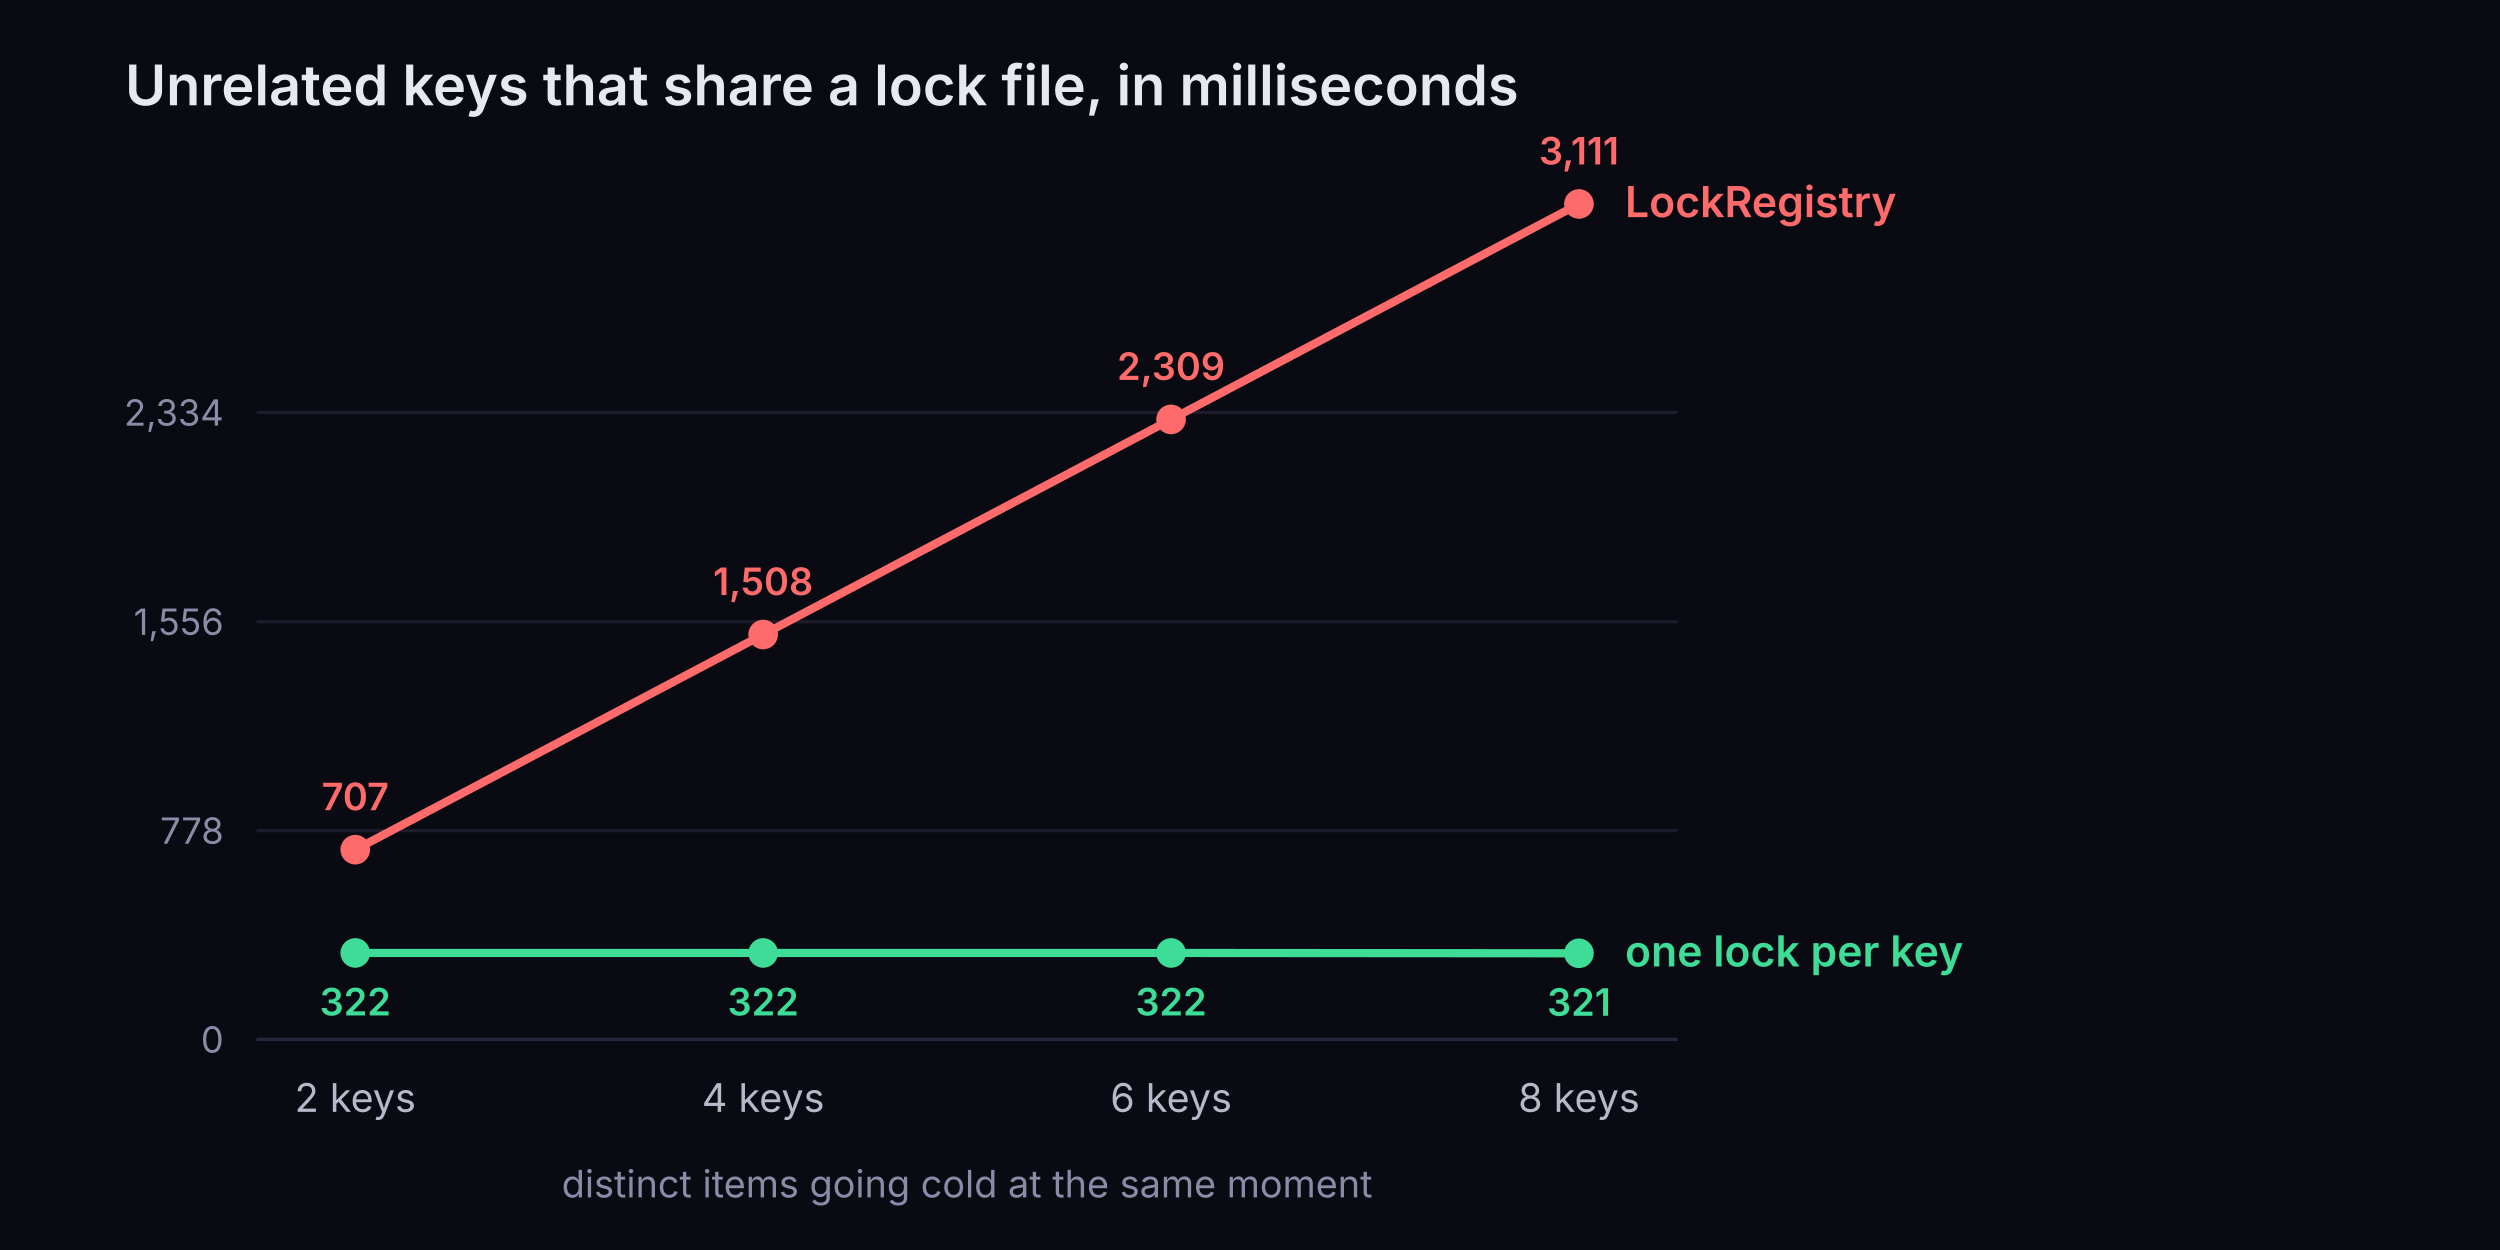
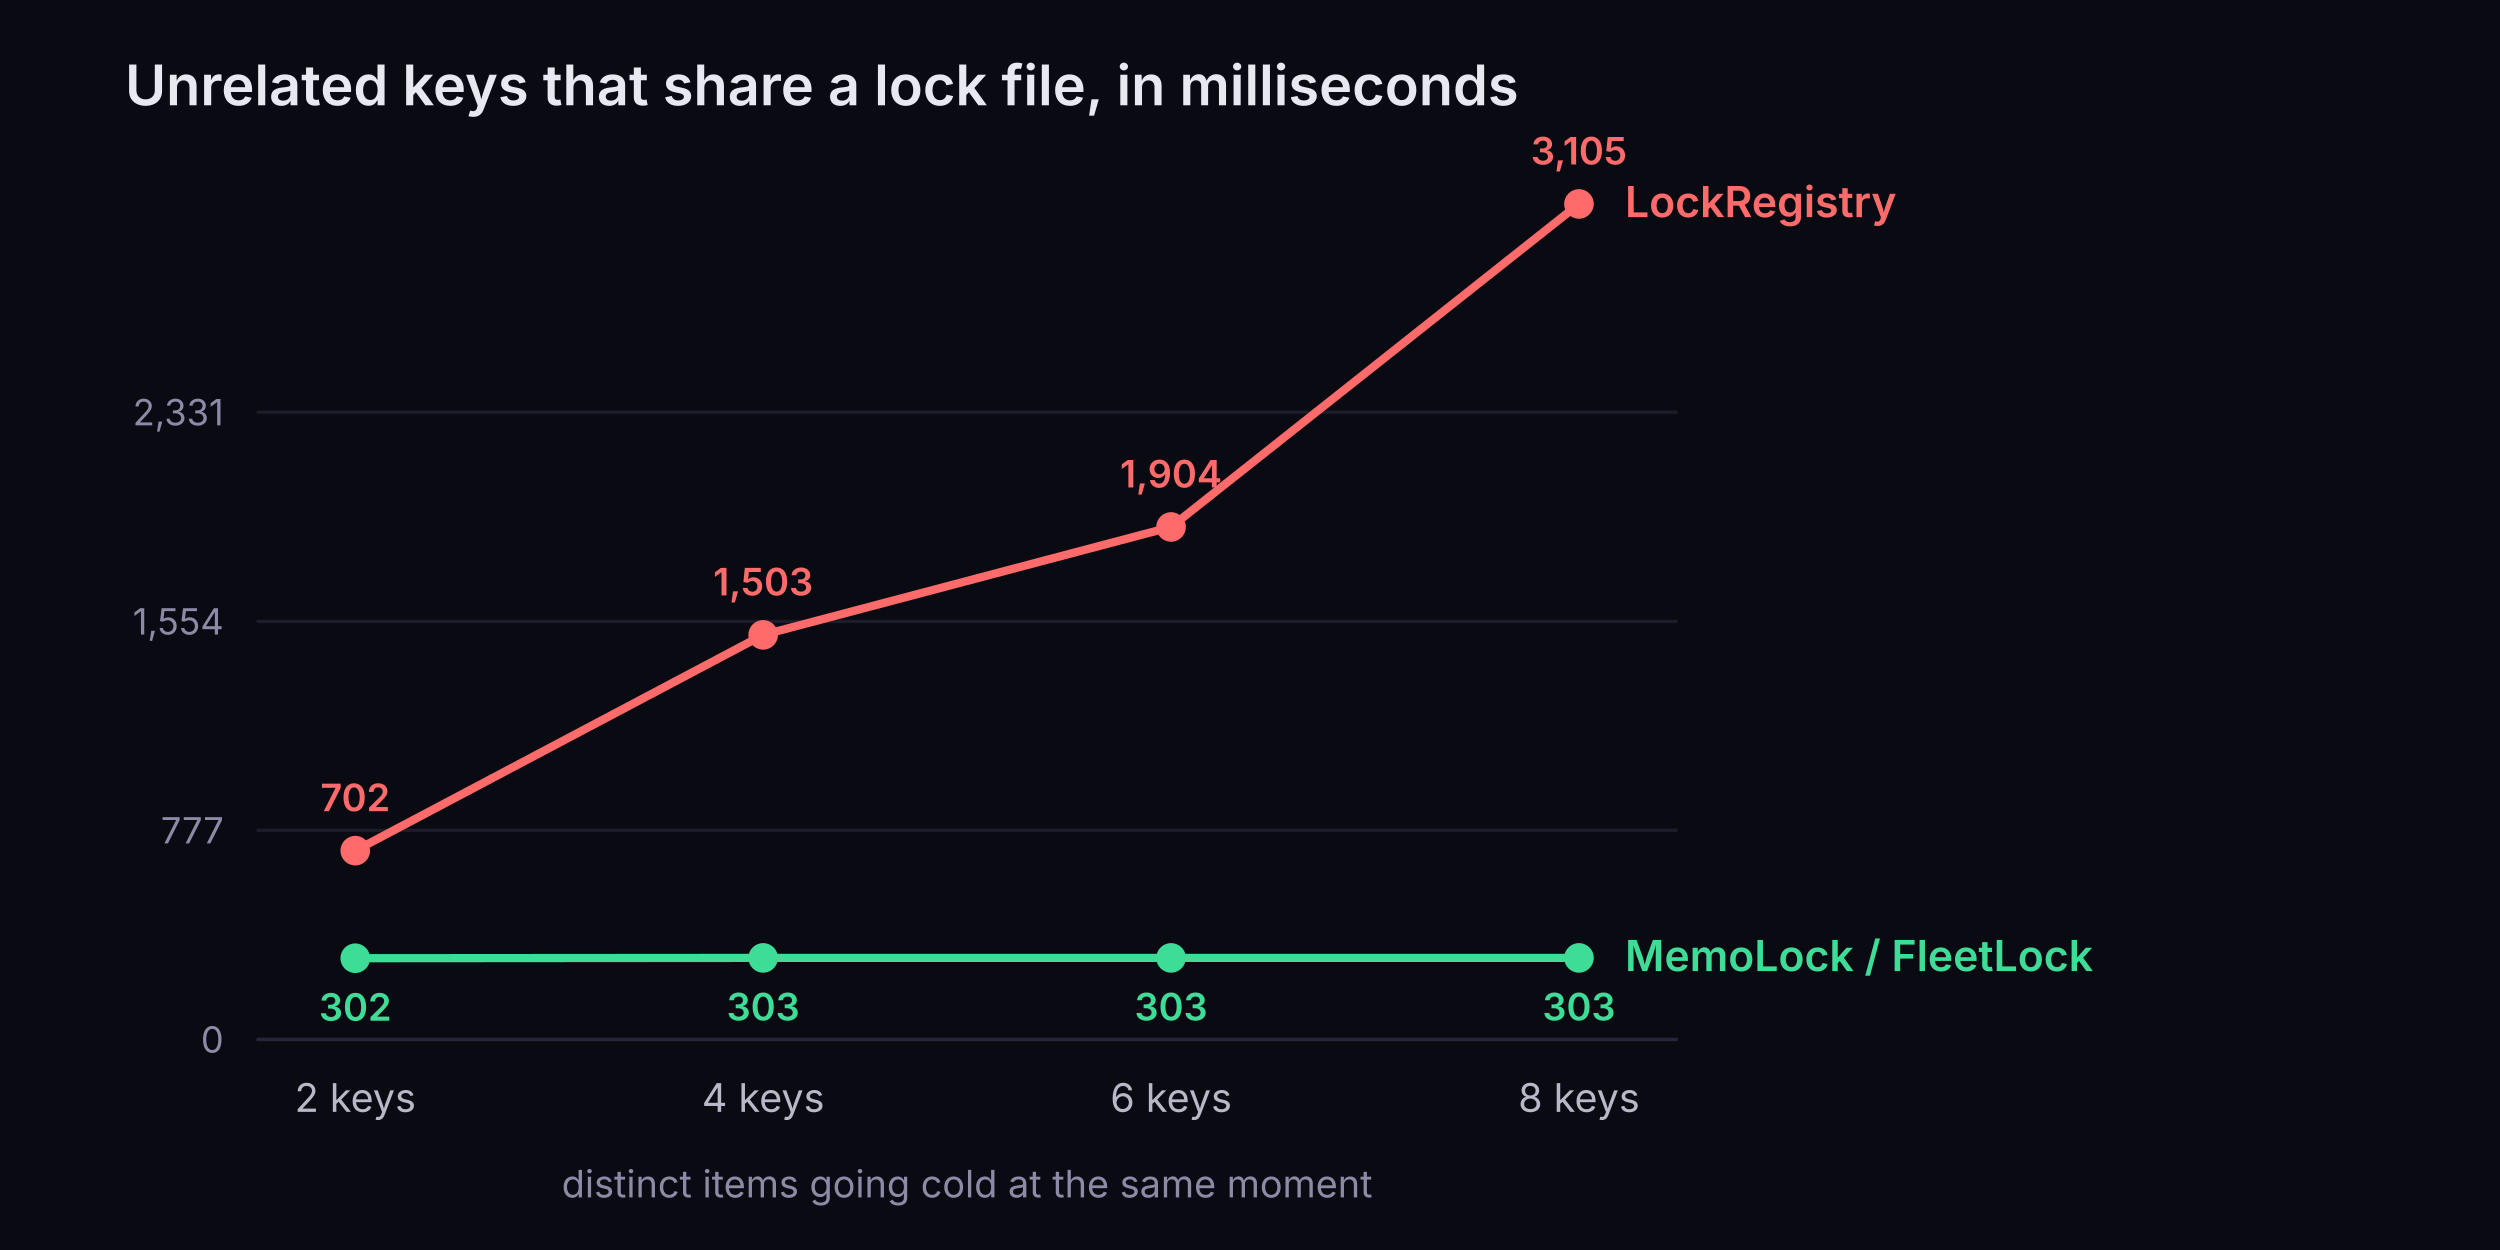
<svg xmlns="http://www.w3.org/2000/svg" viewBox="0 0 760 380" width="760" height="380" font-family="Rajdhani, system-ui, -apple-system, Segoe UI, sans-serif">
  <style>@font-face { font-family: "Rajdhani"; font-weight: 600; src: url("src/fonts/rajdhani-600.woff2") format("woff2"); }@font-face { font-family: "Rajdhani"; font-weight: 700; src: url("src/fonts/rajdhani-700.woff2") format("woff2"); }</style>
  <rect width="760" height="380" fill="#0a0a12" />
  <text x="38" y="32" font-size="17" font-weight="600" fill="#e8e8f0">Unrelated keys that share a lock file, in milliseconds</text>
  <line x1="78" y1="316.0" x2="510.0" y2="316.0" stroke="#1c1c2a" stroke-width="1" />
  <text x="68" y="320.0" font-size="11" fill="#8b8ba7" text-anchor="end">0</text>
-   <line x1="78" y1="252.5" x2="510.0" y2="252.5" stroke="#1c1c2a" stroke-width="1" />
-   <text x="68" y="256.5" font-size="11" fill="#8b8ba7" text-anchor="end">778</text>
-   <line x1="78" y1="189.0" x2="510.0" y2="189.0" stroke="#1c1c2a" stroke-width="1" />
-   <text x="68" y="193.0" font-size="11" fill="#8b8ba7" text-anchor="end">1,556</text>
-   <line x1="78" y1="125.4" x2="510.0" y2="125.4" stroke="#1c1c2a" stroke-width="1" />
-   <text x="68" y="129.4" font-size="11" fill="#8b8ba7" text-anchor="end">2,334</text>
-   <polyline points="108.0,289.7 232.0,289.7 356.0,289.7 480.0,289.8" fill="none" stroke="#3ddc97" stroke-width="2.5" stroke-linejoin="round" />
-   <circle cx="108.0" cy="289.7" r="4.5" fill="#3ddc97" />
-   <text x="108.0" y="308.7" font-size="11.5" font-weight="600" fill="#3ddc97" text-anchor="middle">322</text>
-   <circle cx="232.0" cy="289.7" r="4.5" fill="#3ddc97" />
-   <text x="232.0" y="308.7" font-size="11.5" font-weight="600" fill="#3ddc97" text-anchor="middle">322</text>
-   <circle cx="356.0" cy="289.7" r="4.5" fill="#3ddc97" />
-   <text x="356.0" y="308.7" font-size="11.5" font-weight="600" fill="#3ddc97" text-anchor="middle">322</text>
-   <circle cx="480.0" cy="289.8" r="4.5" fill="#3ddc97" />
-   <text x="480.0" y="308.8" font-size="11.5" font-weight="600" fill="#3ddc97" text-anchor="middle">321</text>
-   <text x="494.0" y="293.8" font-size="13" font-weight="600" fill="#3ddc97">one lock per key</text>
-   <polyline points="108.0,258.3 232.0,192.9 356.0,127.5 480.0,62.0" fill="none" stroke="#ff6b6b" stroke-width="2.5" stroke-linejoin="round" />
-   <circle cx="108.0" cy="258.3" r="4.5" fill="#ff6b6b" />
-   <text x="108.0" y="246.3" font-size="11.5" font-weight="600" fill="#ff6b6b" text-anchor="middle">707</text>
-   <circle cx="232.0" cy="192.9" r="4.5" fill="#ff6b6b" />
-   <text x="232.0" y="180.9" font-size="11.5" font-weight="600" fill="#ff6b6b" text-anchor="middle">1,508</text>
-   <circle cx="356.0" cy="127.5" r="4.5" fill="#ff6b6b" />
-   <text x="356.0" y="115.5" font-size="11.5" font-weight="600" fill="#ff6b6b" text-anchor="middle">2,309</text>
+   <line x1="78" y1="252.4" x2="510.0" y2="252.4" stroke="#1c1c2a" stroke-width="1" />
+   <text x="68" y="256.4" font-size="11" fill="#8b8ba7" text-anchor="end">777</text>
+   <line x1="78" y1="188.9" x2="510.0" y2="188.9" stroke="#1c1c2a" stroke-width="1" />
+   <text x="68" y="192.9" font-size="11" fill="#8b8ba7" text-anchor="end">1,554</text>
+   <line x1="78" y1="125.3" x2="510.0" y2="125.3" stroke="#1c1c2a" stroke-width="1" />
+   <text x="68" y="129.3" font-size="11" fill="#8b8ba7" text-anchor="end">2,331</text>
+   <polyline points="108.0,291.3 232.0,291.2 356.0,291.2 480.0,291.2" fill="none" stroke="#3ddc97" stroke-width="2.5" stroke-linejoin="round" />
+   <circle cx="108.0" cy="291.3" r="4.5" fill="#3ddc97" />
+   <text x="108.0" y="310.3" font-size="11.5" font-weight="600" fill="#3ddc97" text-anchor="middle">302</text>
+   <circle cx="232.0" cy="291.2" r="4.5" fill="#3ddc97" />
+   <text x="232.0" y="310.2" font-size="11.5" font-weight="600" fill="#3ddc97" text-anchor="middle">303</text>
+   <circle cx="356.0" cy="291.2" r="4.5" fill="#3ddc97" />
+   <text x="356.0" y="310.2" font-size="11.5" font-weight="600" fill="#3ddc97" text-anchor="middle">303</text>
+   <circle cx="480.0" cy="291.2" r="4.5" fill="#3ddc97" />
+   <text x="480.0" y="310.2" font-size="11.5" font-weight="600" fill="#3ddc97" text-anchor="middle">303</text>
+   <text x="494.0" y="295.2" font-size="13" font-weight="600" fill="#3ddc97">MemoLock / FleetLock</text>
+   <polyline points="108.0,258.6 232.0,193.0 356.0,160.2 480.0,62.0" fill="none" stroke="#ff6b6b" stroke-width="2.5" stroke-linejoin="round" />
+   <circle cx="108.0" cy="258.6" r="4.5" fill="#ff6b6b" />
+   <text x="108.0" y="246.6" font-size="11.5" font-weight="600" fill="#ff6b6b" text-anchor="middle">702</text>
+   <circle cx="232.0" cy="193.0" r="4.5" fill="#ff6b6b" />
+   <text x="232.0" y="181.0" font-size="11.5" font-weight="600" fill="#ff6b6b" text-anchor="middle">1,503</text>
+   <circle cx="356.0" cy="160.2" r="4.5" fill="#ff6b6b" />
+   <text x="356.0" y="148.2" font-size="11.5" font-weight="600" fill="#ff6b6b" text-anchor="middle">1,904</text>
  <circle cx="480.0" cy="62.0" r="4.5" fill="#ff6b6b" />
-   <text x="480.0" y="50.0" font-size="11.5" font-weight="600" fill="#ff6b6b" text-anchor="middle">3,111</text>
+   <text x="480.0" y="50.0" font-size="11.5" font-weight="600" fill="#ff6b6b" text-anchor="middle">3,105</text>
  <text x="494.0" y="66.0" font-size="13" font-weight="600" fill="#ff6b6b">LockRegistry</text>
  <line x1="78" y1="316.0" x2="510.0" y2="316.0" stroke="#26263a" stroke-width="1" />
  <text x="108.0" y="338.0" font-size="12" fill="#b8b8c8" text-anchor="middle">2 keys</text>
  <text x="232.0" y="338.0" font-size="12" fill="#b8b8c8" text-anchor="middle">4 keys</text>
  <text x="356.0" y="338.0" font-size="12" fill="#b8b8c8" text-anchor="middle">6 keys</text>
  <text x="480.0" y="338.0" font-size="12" fill="#b8b8c8" text-anchor="middle">8 keys</text>
  <text x="294.0" y="364.0" font-size="11.5" fill="#8b8ba7" text-anchor="middle">distinct items going cold at the same moment</text>
</svg>
